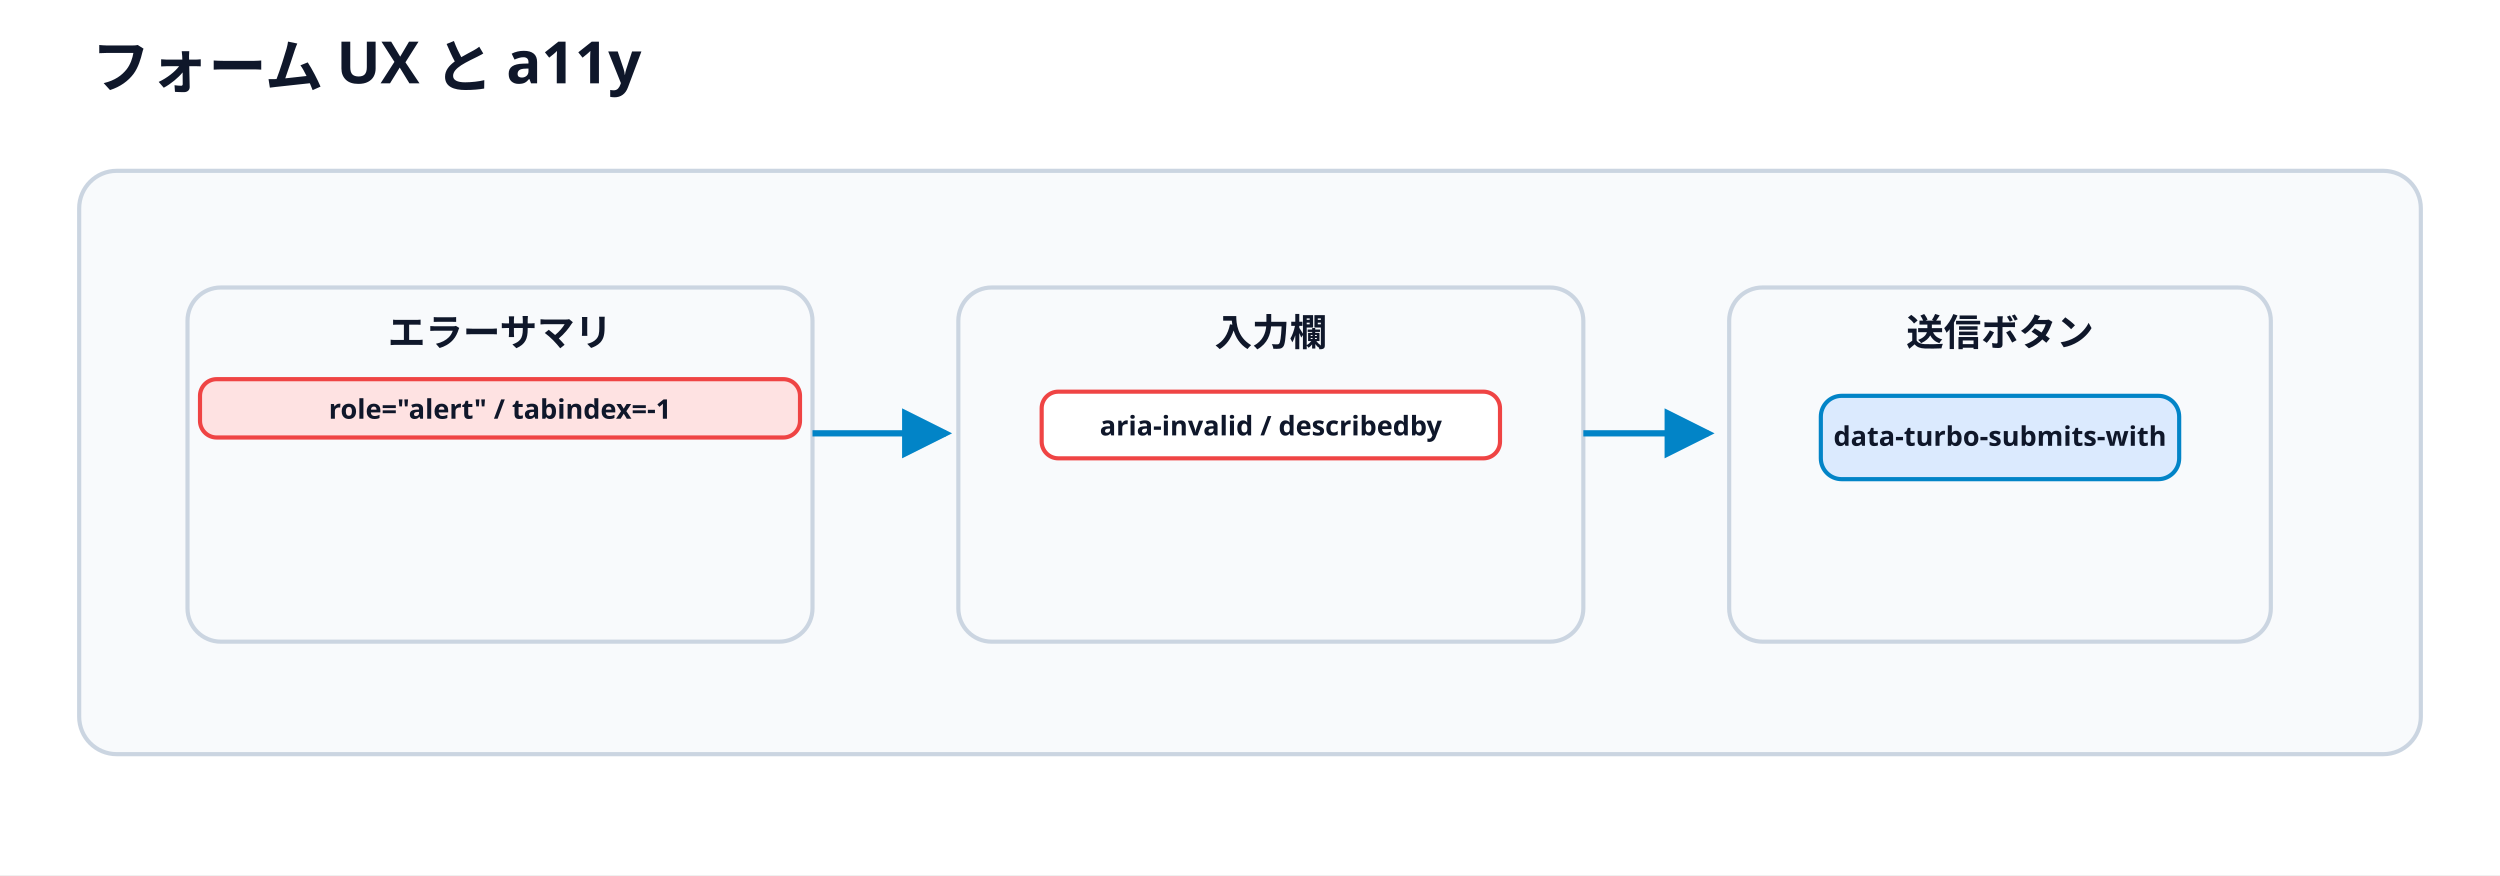
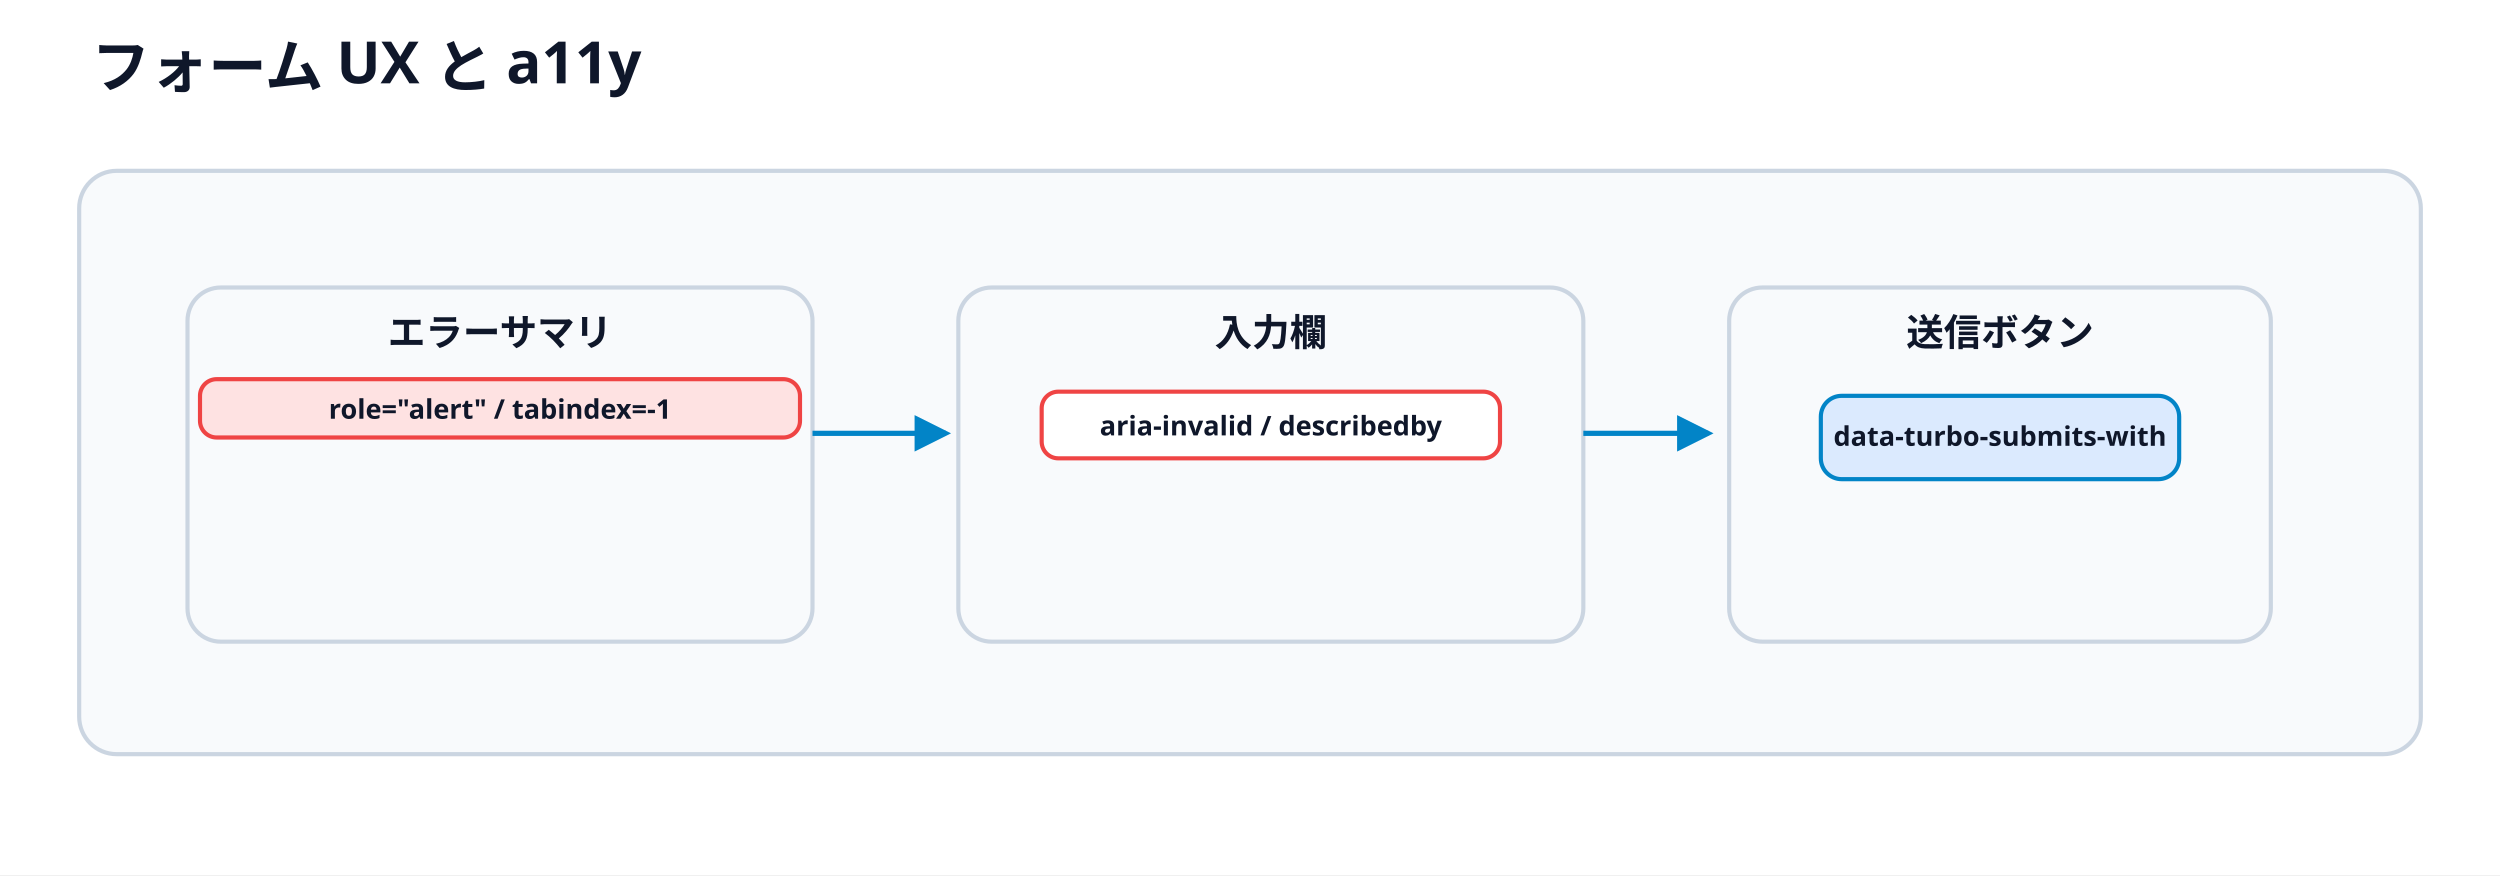
<svg xmlns="http://www.w3.org/2000/svg" width="1200" height="420" viewBox="0 0 1200 420" role="img" aria-labelledby="title desc">
  <defs>
-     <marker id="arrow" markerWidth="8" markerHeight="8" refX="7" refY="4" orient="auto">
-       <path d="M0,0 L8,4 L0,8 z" fill="#0284c7" />
+     <marker id="arrow" markerWidth="7" markerHeight="7" refX="6" refY="3.5" orient="auto">
+       <path d="M0,0 L7,3.5 L0,7 z" fill="#0284c7" />
    </marker>
  </defs>
  <rect width="1200" height="420" fill="#ffffff" />
  <style>
    .title { font: 700 28px 'Hiragino Sans', 'Yu Gothic', sans-serif; fill: #0f172a; }
    .small { font: 600 15px 'Hiragino Sans', 'Yu Gothic', sans-serif; fill: #475569; }
    .tiny { font: 500 13px 'Hiragino Sans', 'Yu Gothic', sans-serif; fill: #64748b; }
  </style>
  <text x="44" y="42" class="title">フォーム UX と a11y</text>
  <rect x="38" y="82" width="1124" height="280" rx="18" fill="#f8fafc" stroke="#cbd5e1" stroke-width="2" />
  <rect x="90" y="138" width="300" height="170" rx="16" fill="#f8fafc" stroke="#cbd5e1" stroke-width="2" />
  <text x="240" y="166" text-anchor="middle" style="font: 700 18px 'Hiragino Sans', 'Yu Gothic', sans-serif; fill: #0f172a;">
    <tspan x="240" dy="0">エラーサマリ</tspan>
  </text>
  <rect x="96" y="182" width="288" height="28" rx="8" fill="#fee2e2" stroke="#ef4444" stroke-width="2" />
  <text x="240" y="201" text-anchor="middle" style="font: 700 13px 'Hiragino Sans', 'Yu Gothic', sans-serif; fill: #0f172a;">
    <tspan x="240" dy="0">role="alert" / tabindex=-1</tspan>
  </text>
  <rect x="460" y="138" width="300" height="170" rx="16" fill="#f8fafc" stroke="#cbd5e1" stroke-width="2" />
  <text x="610" y="166" text-anchor="middle" style="font: 700 18px 'Hiragino Sans', 'Yu Gothic', sans-serif; fill: #0f172a;">
    <tspan x="610" dy="0">入力欄</tspan>
  </text>
  <rect x="500" y="188" width="220" height="32" rx="8" fill="#fff" stroke="#ef4444" stroke-width="2" />
  <text x="610" y="209" text-anchor="middle" style="font: 700 13px 'Hiragino Sans', 'Yu Gothic', sans-serif; fill: #0f172a;">
    <tspan x="610" dy="0">aria-invalid / describedby</tspan>
  </text>
  <rect x="830" y="138" width="260" height="170" rx="16" fill="#f8fafc" stroke="#cbd5e1" stroke-width="2" />
  <text x="960" y="166" text-anchor="middle" style="font: 700 18px 'Hiragino Sans', 'Yu Gothic', sans-serif; fill: #0f172a;">
    <tspan x="960" dy="0">送信ボタン</tspan>
  </text>
  <rect x="874" y="190" width="172" height="40" rx="10" fill="#dbeafe" stroke="#0284c7" stroke-width="2" />
  <text x="960" y="214" text-anchor="middle" style="font: 700 13px 'Hiragino Sans', 'Yu Gothic', sans-serif; fill: #0f172a;">
    <tspan x="960" dy="0">data-turbo-submits-with</tspan>
  </text>
-   <line x1="390" y1="208" x2="454" y2="208" stroke="#0284c7" stroke-width="3" fill="none" marker-end="url(#arrow)" />
-   <line x1="760" y1="208" x2="820" y2="208" stroke="#0284c7" stroke-width="3" fill="none" marker-end="url(#arrow)" />
+   <line x1="390" y1="208" x2="454" y2="208" stroke="#0284c7" stroke-width="2.5" fill="none" marker-end="url(#arrow)" />
+   <line x1="760" y1="208" x2="820" y2="208" stroke="#0284c7" stroke-width="2.5" fill="none" marker-end="url(#arrow)" />
</svg>
